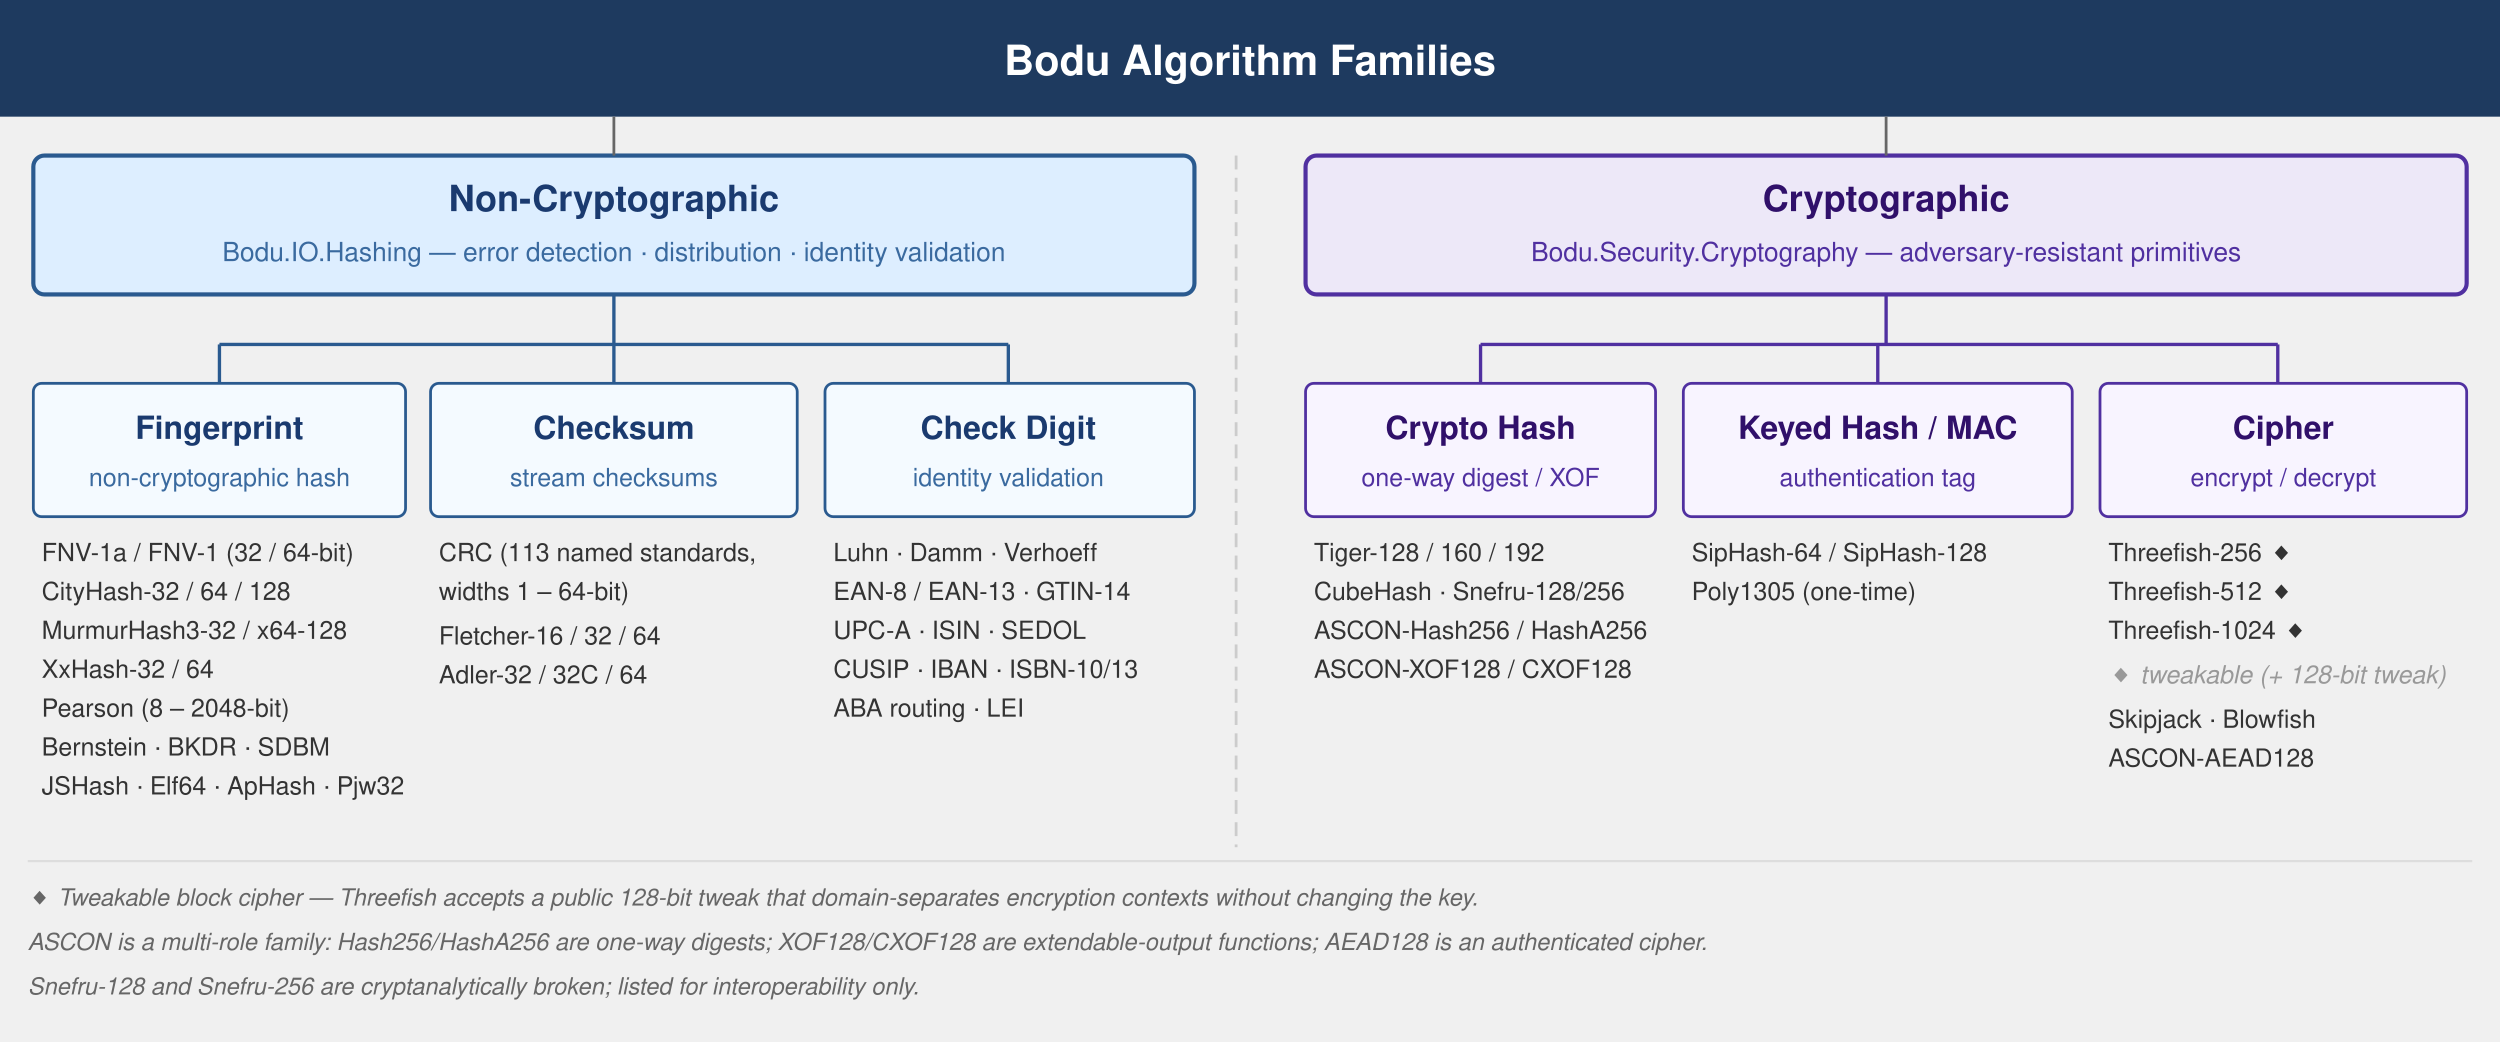
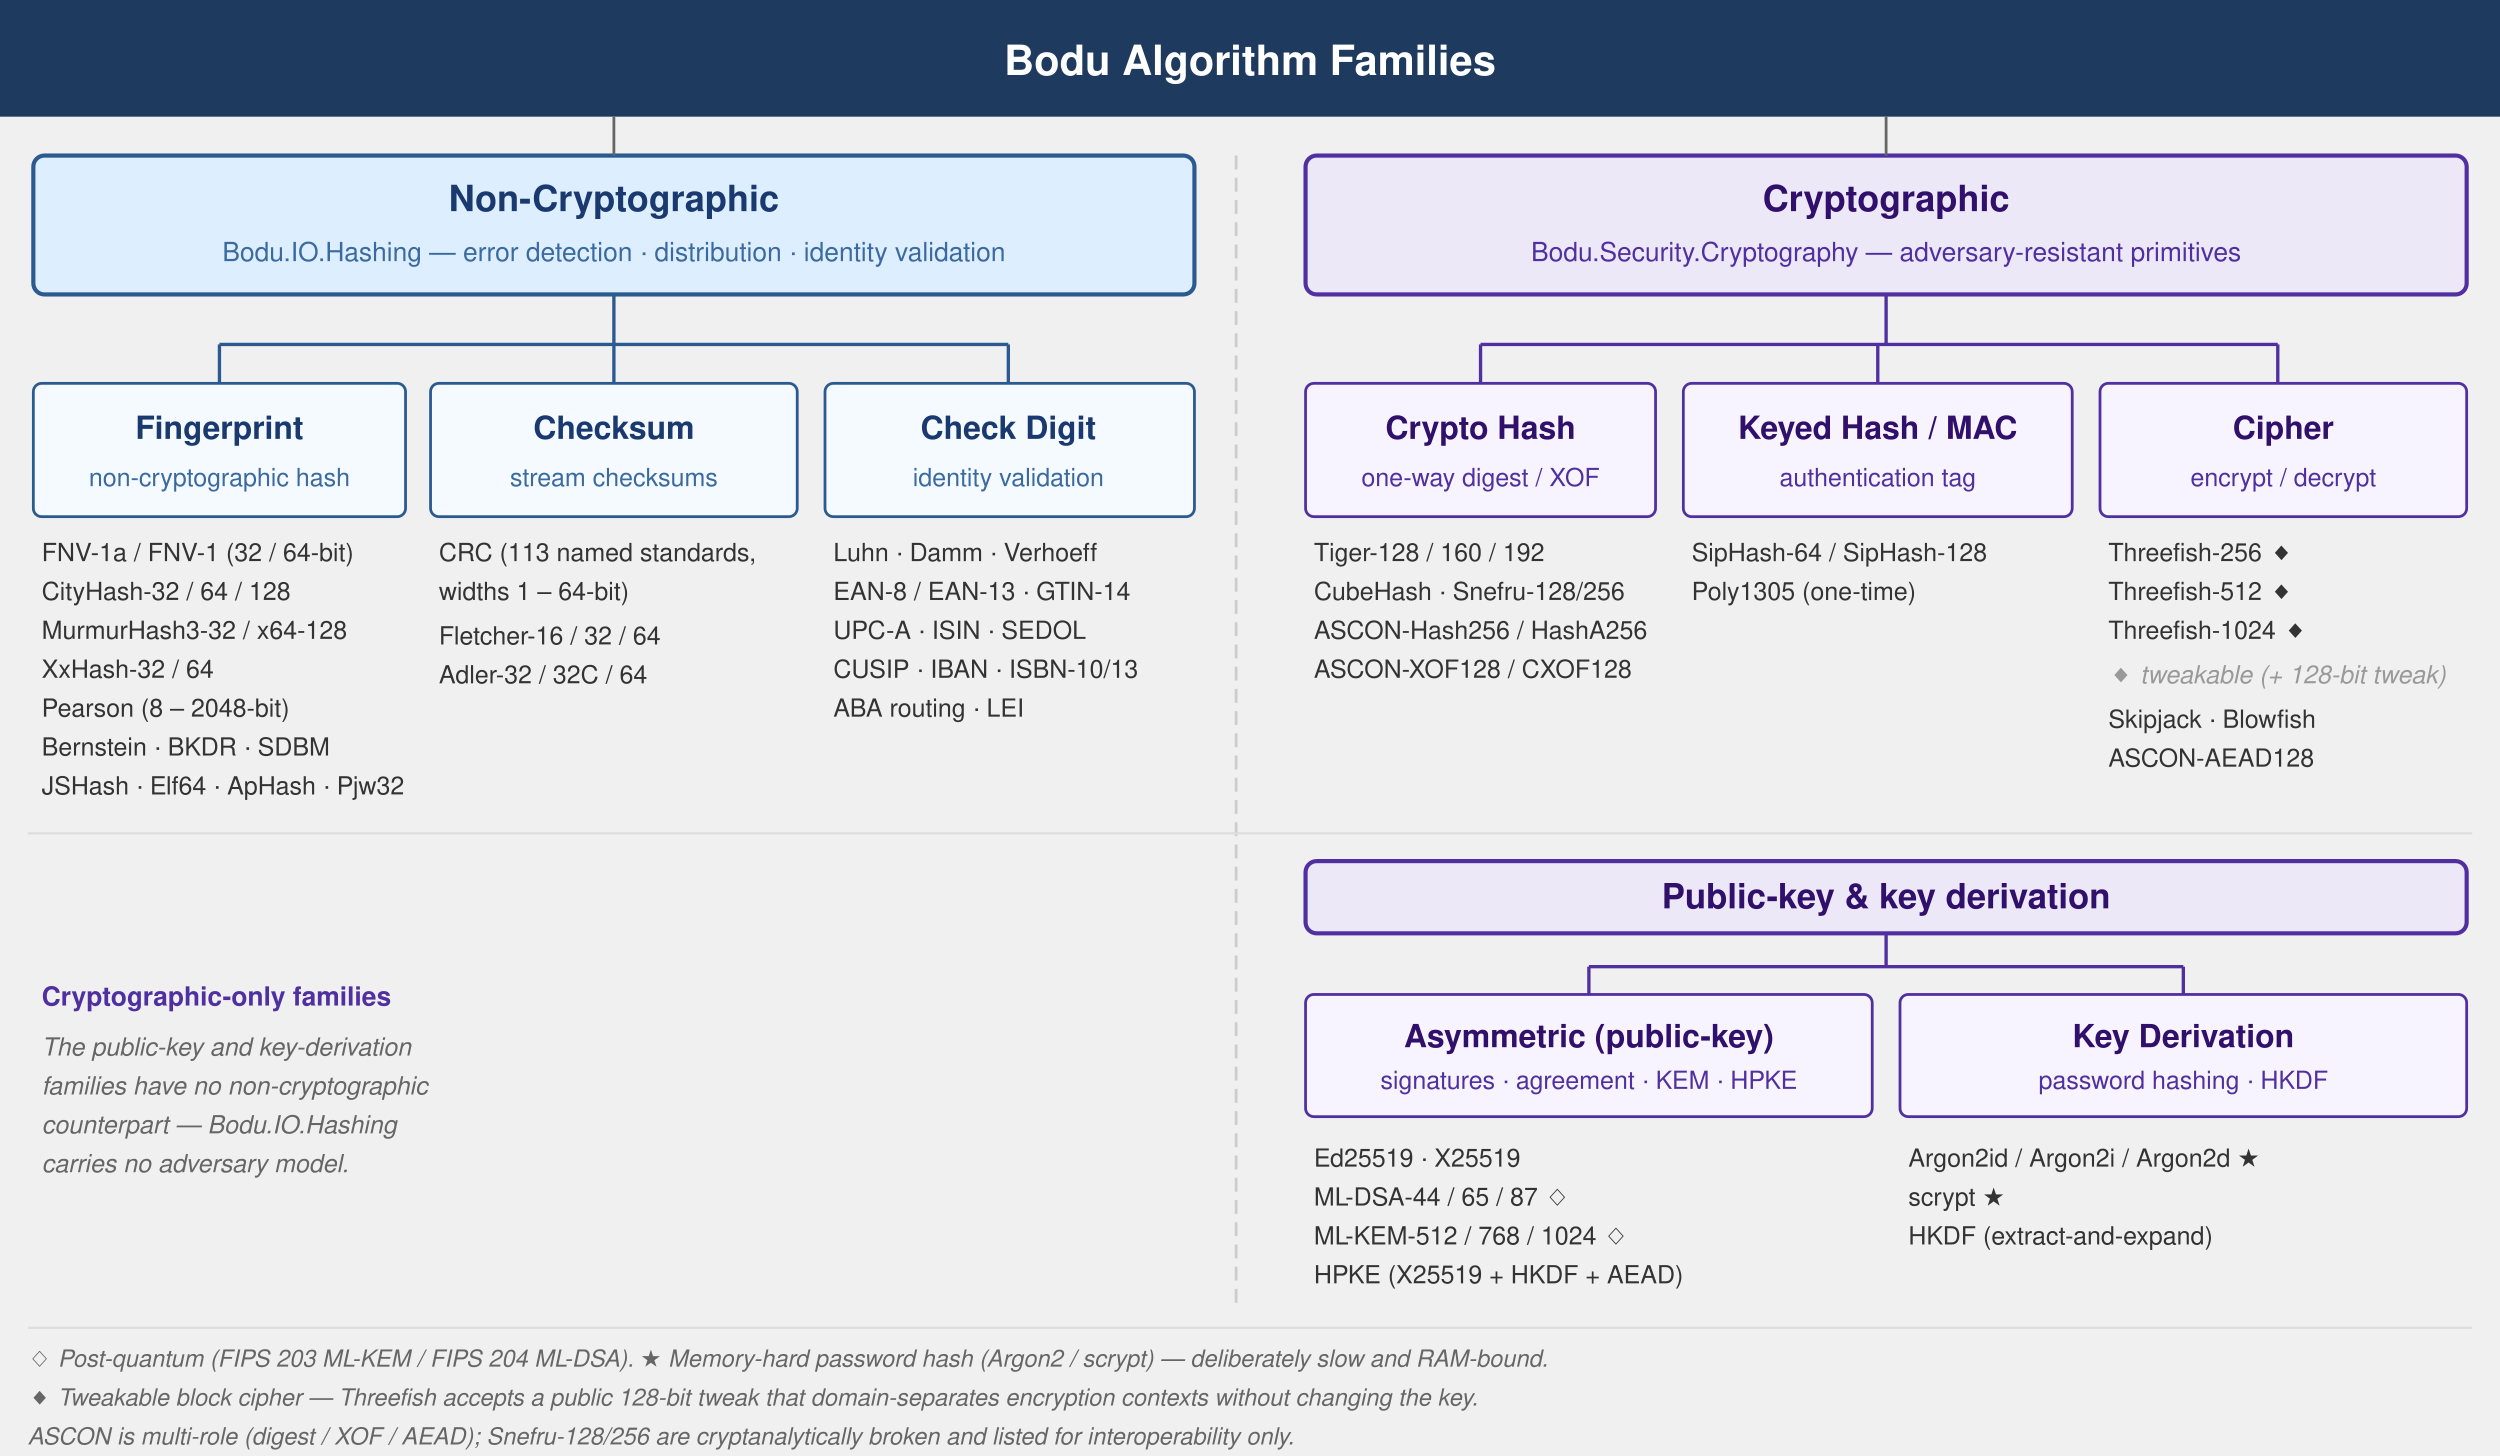
- <svg xmlns="http://www.w3.org/2000/svg" width="900" height="375" viewBox="0 0 900 375">
+ <svg xmlns="http://www.w3.org/2000/svg" width="900" height="524" viewBox="0 0 900 524">
  <defs>
    <style>
      text { font-family: 'Segoe UI', Helvetica, Arial, sans-serif; }
    </style>
  </defs>
  <rect x="0" y="0" width="900" height="42" fill="#1e3a5f" />
  <text x="450" y="27" text-anchor="middle" font-size="15" font-weight="bold" fill="#ffffff">Bodu Algorithm Families</text>
  <rect x="12" y="56" width="418" height="50" rx="4" fill="#ddeeff" stroke="#2a5a8f" stroke-width="1.5" />
  <text x="221" y="76" text-anchor="middle" font-size="13" font-weight="bold" fill="#1a3a6f">Non-Cryptographic</text>
  <text x="221" y="94" text-anchor="middle" font-size="9.5" fill="#3a6a9f">Bodu.IO.Hashing — error detection · distribution · identity validation</text>
  <rect x="470" y="56" width="418" height="50" rx="4" fill="#ede8f8" stroke="#5030a0" stroke-width="1.5" />
  <text x="679" y="76" text-anchor="middle" font-size="13" font-weight="bold" fill="#30106a">Cryptographic</text>
  <text x="679" y="94" text-anchor="middle" font-size="9.5" fill="#5030a0">Bodu.Security.Cryptography — adversary-resistant primitives</text>
  <line x1="221" y1="42" x2="221" y2="56" stroke="#666" stroke-width="1" />
  <line x1="679" y1="42" x2="679" y2="56" stroke="#666" stroke-width="1" />
  <line x1="221" y1="106" x2="221" y2="124" stroke="#2a5a8f" stroke-width="1.2" />
  <line x1="79" y1="124" x2="363" y2="124" stroke="#2a5a8f" stroke-width="1.2" />
  <line x1="79" y1="124" x2="79" y2="138" stroke="#2a5a8f" stroke-width="1.2" />
  <line x1="221" y1="124" x2="221" y2="138" stroke="#2a5a8f" stroke-width="1.2" />
  <line x1="363" y1="124" x2="363" y2="138" stroke="#2a5a8f" stroke-width="1.2" />
  <line x1="679" y1="106" x2="679" y2="124" stroke="#5030a0" stroke-width="1.2" />
  <line x1="533" y1="124" x2="820" y2="124" stroke="#5030a0" stroke-width="1.2" />
  <line x1="533" y1="124" x2="533" y2="138" stroke="#5030a0" stroke-width="1.2" />
  <line x1="676" y1="124" x2="676" y2="138" stroke="#5030a0" stroke-width="1.2" />
  <line x1="820" y1="124" x2="820" y2="138" stroke="#5030a0" stroke-width="1.2" />
  <rect x="12" y="138" width="134" height="48" rx="3" fill="#f4faff" stroke="#2a5a8f" stroke-width="1" />
  <text x="79" y="158" text-anchor="middle" font-size="11.5" font-weight="bold" fill="#1a3a6f">Fingerprint</text>
  <text x="79" y="175" text-anchor="middle" font-size="9" fill="#3a6a9f">non-cryptographic hash</text>
  <rect x="155" y="138" width="132" height="48" rx="3" fill="#f4faff" stroke="#2a5a8f" stroke-width="1" />
  <text x="221" y="158" text-anchor="middle" font-size="11.5" font-weight="bold" fill="#1a3a6f">Checksum</text>
  <text x="221" y="175" text-anchor="middle" font-size="9" fill="#3a6a9f">stream checksums</text>
  <rect x="297" y="138" width="133" height="48" rx="3" fill="#f4faff" stroke="#2a5a8f" stroke-width="1" />
  <text x="363" y="158" text-anchor="middle" font-size="11.5" font-weight="bold" fill="#1a3a6f">Check Digit</text>
  <text x="363" y="175" text-anchor="middle" font-size="9" fill="#3a6a9f">identity validation</text>
  <rect x="470" y="138" width="126" height="48" rx="3" fill="#f8f4ff" stroke="#5030a0" stroke-width="1" />
  <text x="533" y="158" text-anchor="middle" font-size="11.5" font-weight="bold" fill="#30106a">Crypto Hash</text>
  <text x="533" y="175" text-anchor="middle" font-size="9" fill="#5030a0">one-way digest / XOF</text>
  <rect x="606" y="138" width="140" height="48" rx="3" fill="#f8f4ff" stroke="#5030a0" stroke-width="1" />
  <text x="676" y="158" text-anchor="middle" font-size="11.5" font-weight="bold" fill="#30106a">Keyed Hash / MAC</text>
  <text x="676" y="175" text-anchor="middle" font-size="9" fill="#5030a0">authentication tag</text>
  <rect x="756" y="138" width="132" height="48" rx="3" fill="#f8f4ff" stroke="#5030a0" stroke-width="1" />
  <text x="822" y="158" text-anchor="middle" font-size="11.5" font-weight="bold" fill="#30106a">Cipher</text>
  <text x="822" y="175" text-anchor="middle" font-size="9" fill="#5030a0">encrypt / decrypt</text>
  <text x="15" y="202" font-size="9" fill="#333">FNV-1a / FNV-1 (32 / 64-bit)</text>
  <text x="15" y="216" font-size="9" fill="#333">CityHash-32 / 64 / 128</text>
  <text x="15" y="230" font-size="9" fill="#333">MurmurHash3-32 / x64-128</text>
  <text x="15" y="244" font-size="9" fill="#333">XxHash-32 / 64</text>
  <text x="15" y="258" font-size="9" fill="#333">Pearson (8 – 2048-bit)</text>
  <text x="15" y="272" font-size="9" fill="#333">Bernstein · BKDR · SDBM</text>
  <text x="15" y="286" font-size="9" fill="#333">JSHash · Elf64 · ApHash · Pjw32</text>
  <text x="158" y="202" font-size="9" fill="#333">CRC  (113 named standards,</text>
  <text x="158" y="216" font-size="9" fill="#333">  widths 1 – 64-bit)</text>
  <text x="158" y="232" font-size="9" fill="#333">Fletcher-16 / 32 / 64</text>
  <text x="158" y="246" font-size="9" fill="#333">Adler-32 / 32C / 64</text>
  <text x="300" y="202" font-size="9" fill="#333">Luhn · Damm · Verhoeff</text>
  <text x="300" y="216" font-size="9" fill="#333">EAN-8 / EAN-13 · GTIN-14</text>
  <text x="300" y="230" font-size="9" fill="#333">UPC-A · ISIN · SEDOL</text>
  <text x="300" y="244" font-size="9" fill="#333">CUSIP · IBAN · ISBN-10/13</text>
  <text x="300" y="258" font-size="9" fill="#333">ABA routing · LEI</text>
  <text x="473" y="202" font-size="9" fill="#333">Tiger-128 / 160 / 192</text>
  <text x="473" y="216" font-size="9" fill="#333">CubeHash · Snefru-128/256</text>
  <text x="473" y="230" font-size="9" fill="#333">ASCON-Hash256 / HashA256</text>
  <text x="473" y="244" font-size="9" fill="#333">ASCON-XOF128 / CXOF128</text>
  <text x="609" y="202" font-size="9" fill="#333">SipHash-64 / SipHash-128</text>
  <text x="609" y="216" font-size="9" fill="#333">Poly1305  (one-time)</text>
  <text x="759" y="202" font-size="9" fill="#333">Threefish-256 ◆</text>
  <text x="759" y="216" font-size="9" fill="#333">Threefish-512 ◆</text>
  <text x="759" y="230" font-size="9" fill="#333">Threefish-1024 ◆</text>
  <text x="759" y="246" font-size="9" fill="#999" font-style="italic">  ◆ tweakable (+ 128-bit tweak)</text>
  <text x="759" y="262" font-size="9" fill="#333">Skipjack · Blowfish</text>
  <text x="759" y="276" font-size="9" fill="#333">ASCON-AEAD128</text>
-   <line x1="445" y1="56" x2="445" y2="305" stroke="#ccc" stroke-width="1" stroke-dasharray="5,3" />
-   <line x1="10" y1="310" x2="890" y2="310" stroke="#ddd" stroke-width="0.8" />
-   <text x="10" y="326" font-size="8.5" fill="#666" font-style="italic">◆  Tweakable block cipher — Threefish accepts a public 128-bit tweak that domain-separates encryption contexts without changing the key.</text>
-   <text x="10" y="342" font-size="8.5" fill="#666" font-style="italic">ASCON is a multi-role family: Hash256/HashA256 are one-way digests; XOF128/CXOF128 are extendable-output functions; AEAD128 is an authenticated cipher.</text>
-   <text x="10" y="358" font-size="8.5" fill="#666" font-style="italic">Snefru-128 and Snefru-256 are cryptanalytically broken; listed for interoperability only.</text>
+   <line x1="445" y1="56" x2="445" y2="470" stroke="#ccc" stroke-width="1" stroke-dasharray="5,3" />
+   <line x1="10" y1="300" x2="890" y2="300" stroke="#ddd" stroke-width="0.8" />
+   <rect x="470" y="310" width="418" height="26" rx="4" fill="#ede8f8" stroke="#5030a0" stroke-width="1.5" />
+   <text x="679" y="327" text-anchor="middle" font-size="12.5" font-weight="bold" fill="#30106a">Public-key &amp; key derivation</text>
+   <line x1="679" y1="336" x2="679" y2="348" stroke="#5030a0" stroke-width="1.2" />
+   <line x1="572" y1="348" x2="786" y2="348" stroke="#5030a0" stroke-width="1.2" />
+   <line x1="572" y1="348" x2="572" y2="358" stroke="#5030a0" stroke-width="1.2" />
+   <line x1="786" y1="348" x2="786" y2="358" stroke="#5030a0" stroke-width="1.2" />
+   <rect x="470" y="358" width="204" height="44" rx="3" fill="#f8f4ff" stroke="#5030a0" stroke-width="1" />
+   <text x="572" y="377" text-anchor="middle" font-size="11.5" font-weight="bold" fill="#30106a">Asymmetric (public-key)</text>
+   <text x="572" y="392" text-anchor="middle" font-size="9" fill="#5030a0">signatures · agreement · KEM · HPKE</text>
+   <rect x="684" y="358" width="204" height="44" rx="3" fill="#f8f4ff" stroke="#5030a0" stroke-width="1" />
+   <text x="786" y="377" text-anchor="middle" font-size="11.5" font-weight="bold" fill="#30106a">Key Derivation</text>
+   <text x="786" y="392" text-anchor="middle" font-size="9" fill="#5030a0">password hashing · HKDF</text>
+   <text x="473" y="420" font-size="9" fill="#333">Ed25519 · X25519</text>
+   <text x="473" y="434" font-size="9" fill="#333">ML-DSA-44 / 65 / 87 ◇</text>
+   <text x="473" y="448" font-size="9" fill="#333">ML-KEM-512 / 768 / 1024 ◇</text>
+   <text x="473" y="462" font-size="9" fill="#333">HPKE  (X25519 + HKDF + AEAD)</text>
+   <text x="687" y="420" font-size="9" fill="#333">Argon2id / Argon2i / Argon2d ★</text>
+   <text x="687" y="434" font-size="9" fill="#333">scrypt ★</text>
+   <text x="687" y="448" font-size="9" fill="#333">HKDF  (extract-and-expand)</text>
+   <text x="15" y="362" font-size="9.5" font-weight="bold" fill="#5030a0">Cryptographic-only families</text>
+   <text x="15" y="380" font-size="9" fill="#666" font-style="italic">The public-key and key-derivation</text>
+   <text x="15" y="394" font-size="9" fill="#666" font-style="italic">families have no non-cryptographic</text>
+   <text x="15" y="408" font-size="9" fill="#666" font-style="italic">counterpart — Bodu.IO.Hashing</text>
+   <text x="15" y="422" font-size="9" fill="#666" font-style="italic">carries no adversary model.</text>
+   <line x1="10" y1="478" x2="890" y2="478" stroke="#ddd" stroke-width="0.8" />
+   <text x="10" y="492" font-size="8.5" fill="#666" font-style="italic">◇  Post-quantum (FIPS 203 ML-KEM / FIPS 204 ML-DSA).    ★  Memory-hard password hash (Argon2 / scrypt) — deliberately slow and RAM-bound.</text>
+   <text x="10" y="506" font-size="8.5" fill="#666" font-style="italic">◆  Tweakable block cipher — Threefish accepts a public 128-bit tweak that domain-separates encryption contexts without changing the key.</text>
+   <text x="10" y="520" font-size="8.5" fill="#666" font-style="italic">ASCON is multi-role (digest / XOF / AEAD); Snefru-128/256 are cryptanalytically broken and listed for interoperability only.</text>
</svg>
